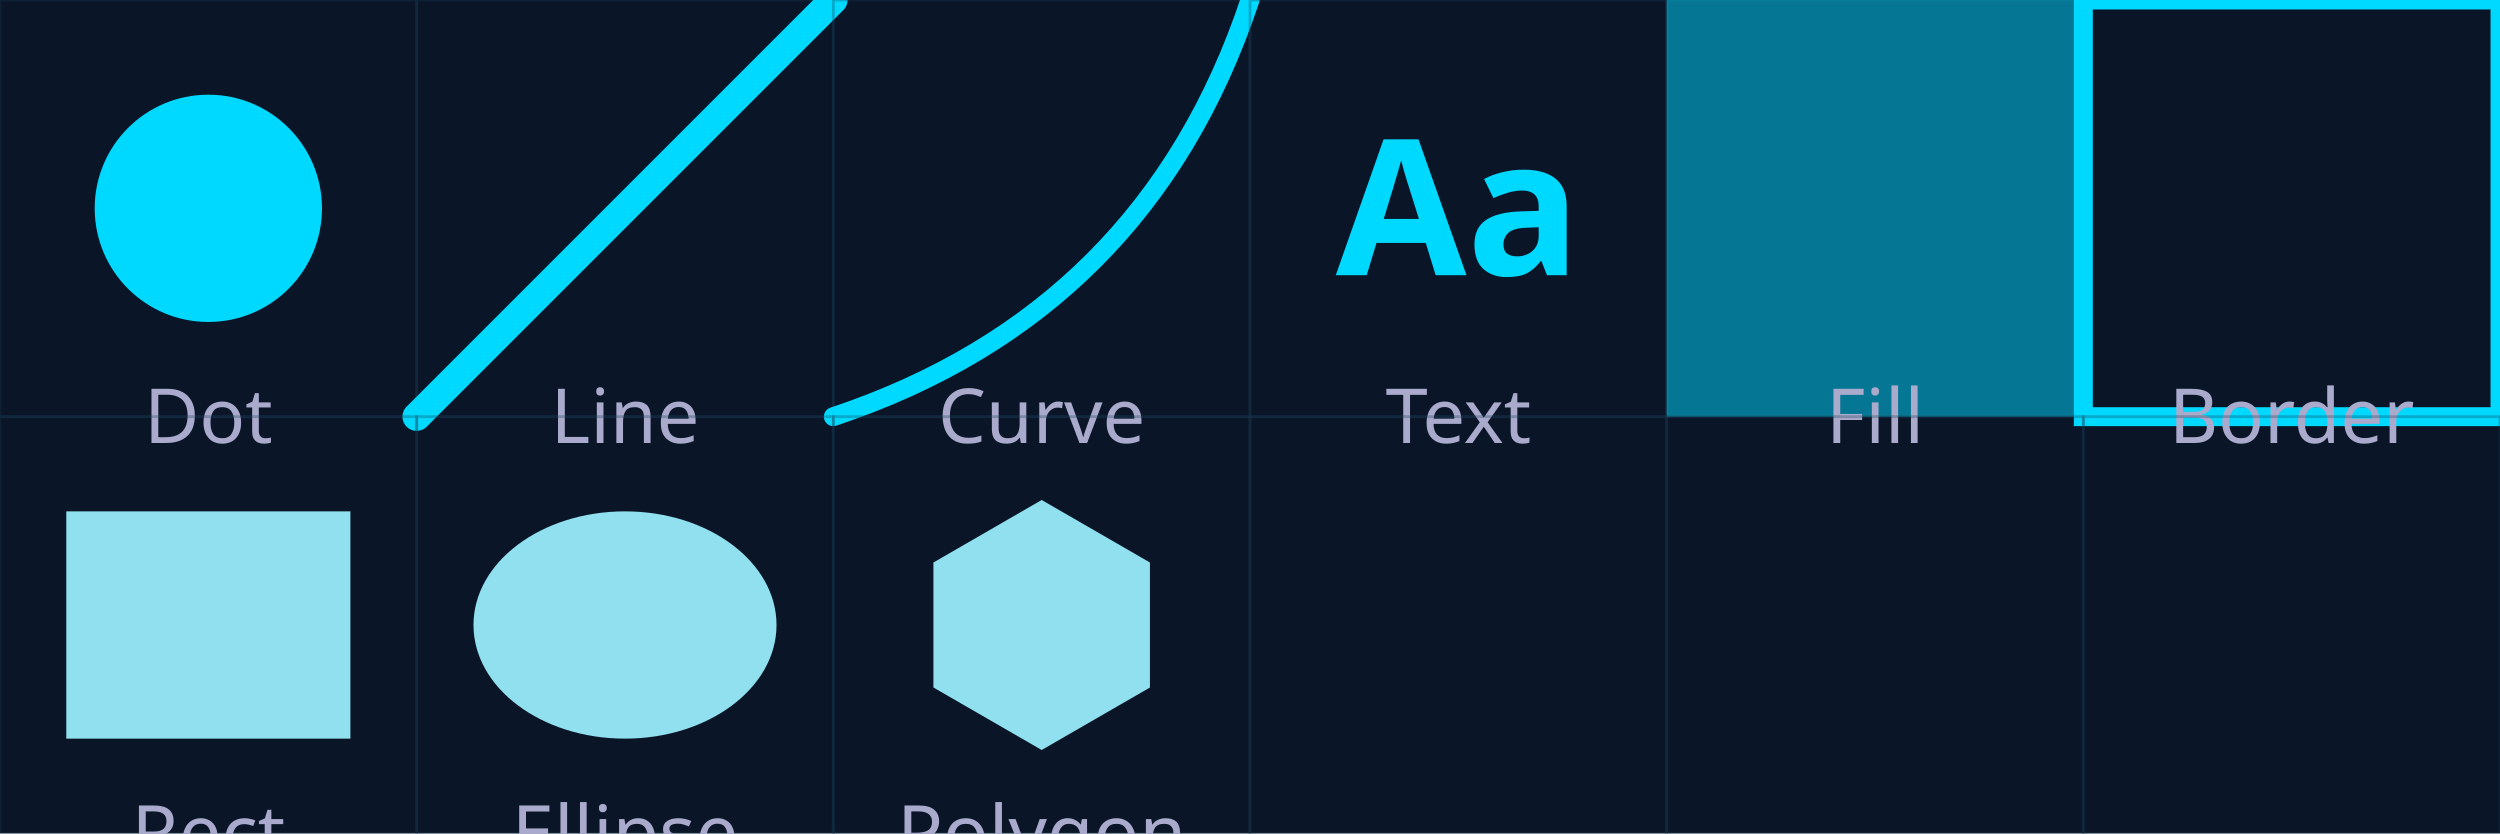
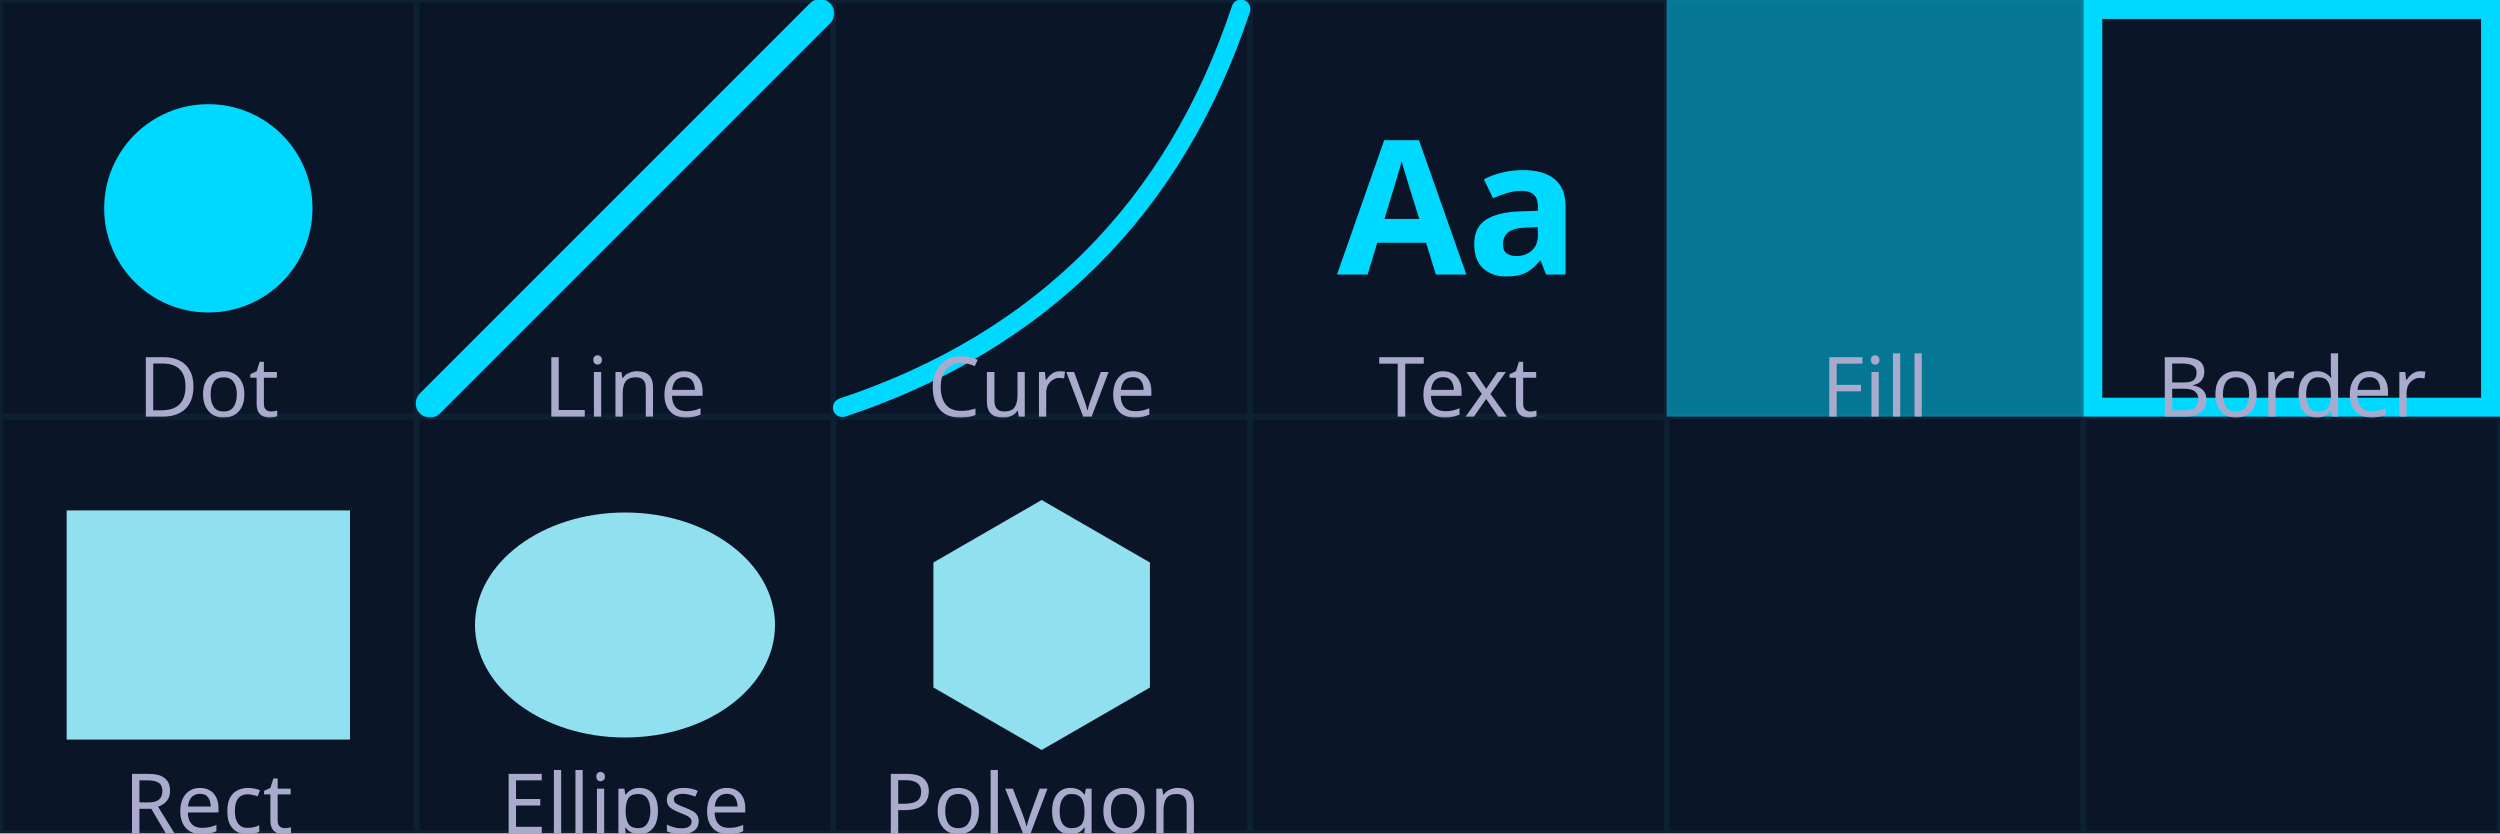
<svg xmlns="http://www.w3.org/2000/svg" width="264" height="88" viewBox="0 0 264 88">
  <rect width="100%" height="100%" fill="#0a1628" />
-   <rect x="0" y="0" width="44.0" height="44.0" fill="none" stroke="#1a3a52" stroke-width="0.3" fill-opacity="0.3" stroke-opacity="0.3" />
-   <circle cx="22.0" cy="22.0" r="12.0" fill="#00d9ff" />
-   <text x="22.0" y="44.0" font-size="8.0" font-family="sans-serif" font-style="normal" font-weight="normal" fill="#aaaacc" text-anchor="middle" dominant-baseline="middle">Dot</text>
-   <rect x="44" y="0" width="44.0" height="44.0" fill="none" stroke="#1a3a52" stroke-width="0.3" fill-opacity="0.3" stroke-opacity="0.3" />
-   <line x1="44.0" y1="44.0" x2="88.0" y2="0.0" stroke="#00d9ff" stroke-width="3.0" stroke-linecap="round" />
-   <text x="66.0" y="44.0" font-size="8.0" font-family="sans-serif" font-style="normal" font-weight="normal" fill="#aaaacc" text-anchor="middle" dominant-baseline="middle">Line</text>
-   <rect x="88" y="0" width="44.0" height="44.0" fill="none" stroke="#1a3a52" stroke-width="0.3" fill-opacity="0.3" stroke-opacity="0.3" />
-   <path d="M 88.0 44.0 Q 121.0 33.0 132.0 0.0" fill="none" stroke="#00d9ff" stroke-width="2.0" stroke-linecap="round" />
-   <text x="110.0" y="44.0" font-size="8.0" font-family="sans-serif" font-style="normal" font-weight="normal" fill="#aaaacc" text-anchor="middle" dominant-baseline="middle">Curve</text>
-   <rect x="132" y="0" width="44.0" height="44.0" fill="none" stroke="#1a3a52" stroke-width="0.3" fill-opacity="0.3" stroke-opacity="0.3" />
-   <text x="154.0" y="22.0" font-size="20.0" font-family="sans-serif" font-style="normal" font-weight="bold" fill="#00d9ff" text-anchor="middle" dominant-baseline="middle">Aa</text>
-   <text x="154.0" y="44.0" font-size="8.0" font-family="sans-serif" font-style="normal" font-weight="normal" fill="#aaaacc" text-anchor="middle" dominant-baseline="middle">Text</text>
-   <rect x="176" y="0" width="44.0" height="44.0" fill="none" stroke="#1a3a52" stroke-width="0.3" fill-opacity="0.3" stroke-opacity="0.3" />
+   <rect x="0.15" y="0.15" width="43.7" height="43.7" fill="none" stroke="#1a3a52" stroke-width="0.3" fill-opacity="0.3" stroke-opacity="0.3" />
+   <circle cx="22.0" cy="22.0" r="11.0" fill="#00d9ff" />
+   <text x="22.0" y="44.0" font-size="8.8" font-family="sans-serif" font-style="normal" font-weight="normal" fill="#aaaacc" text-anchor="middle" dominant-baseline="auto">Dot</text>
+   <rect x="44.15" y="0.15" width="43.7" height="43.7" fill="none" stroke="#1a3a52" stroke-width="0.3" fill-opacity="0.3" stroke-opacity="0.3" />
+   <line x1="45.404" y1="42.596" x2="86.596" y2="1.404" stroke="#00d9ff" stroke-width="3.0" stroke-linecap="round" />
+   <text x="66.0" y="44.0" font-size="8.8" font-family="sans-serif" font-style="normal" font-weight="normal" fill="#aaaacc" text-anchor="middle" dominant-baseline="auto">Line</text>
+   <rect x="88.15" y="0.15" width="43.7" height="43.7" fill="none" stroke="#1a3a52" stroke-width="0.3" fill-opacity="0.3" stroke-opacity="0.3" />
+   <path d="M 88.957 43.043 Q 120.522 32.522 131.043 0.957" fill="none" stroke="#00d9ff" stroke-width="2.0" stroke-linecap="round" />
+   <text x="110.0" y="44.0" font-size="8.8" font-family="sans-serif" font-style="normal" font-weight="normal" fill="#aaaacc" text-anchor="middle" dominant-baseline="auto">Curve</text>
+   <rect x="132.15" y="0.15" width="43.7" height="43.7" fill="none" stroke="#1a3a52" stroke-width="0.3" fill-opacity="0.3" stroke-opacity="0.3" />
+   <text x="154.0" y="22.0" font-size="19.8" font-family="sans-serif" font-style="normal" font-weight="bold" fill="#00d9ff" text-anchor="middle" dominant-baseline="middle">Aa</text>
+   <text x="154.0" y="44.0" font-size="8.8" font-family="sans-serif" font-style="normal" font-weight="normal" fill="#aaaacc" text-anchor="middle" dominant-baseline="auto">Text</text>
+   <rect x="176.15" y="0.15" width="43.7" height="43.7" fill="none" stroke="#1a3a52" stroke-width="0.3" fill-opacity="0.3" stroke-opacity="0.3" />
  <rect x="176" y="0" width="44.0" height="44.0" fill="#00d9ff" fill-opacity="0.5" stroke-opacity="0.5" />
-   <text x="198.0" y="44.0" font-size="8.0" font-family="sans-serif" font-style="normal" font-weight="normal" fill="#aaaacc" text-anchor="middle" dominant-baseline="middle">Fill</text>
-   <rect x="220" y="0" width="44.0" height="44.0" fill="none" stroke="#1a3a52" stroke-width="0.3" fill-opacity="0.3" stroke-opacity="0.3" />
-   <rect x="220" y="0" width="44.0" height="44.0" fill="none" stroke="#00d9ff" stroke-width="2.0" />
-   <text x="242.0" y="44.0" font-size="8.0" font-family="sans-serif" font-style="normal" font-weight="normal" fill="#aaaacc" text-anchor="middle" dominant-baseline="middle">Border</text>
-   <rect x="0" y="44" width="44.0" height="44.0" fill="none" stroke="#1a3a52" stroke-width="0.3" fill-opacity="0.3" stroke-opacity="0.3" />
-   <rect x="7.0" y="54.0" width="30.0" height="24.0" fill="#90e0ef" />
-   <text x="22.0" y="88.0" font-size="8.0" font-family="sans-serif" font-style="normal" font-weight="normal" fill="#aaaacc" text-anchor="middle" dominant-baseline="middle">Rect</text>
-   <rect x="44" y="44" width="44.0" height="44.0" fill="none" stroke="#1a3a52" stroke-width="0.3" fill-opacity="0.3" stroke-opacity="0.3" />
-   <ellipse cx="66.0" cy="66.0" rx="16.0" ry="12.0" fill="#90e0ef" />
-   <text x="66.0" y="88.0" font-size="8.0" font-family="sans-serif" font-style="normal" font-weight="normal" fill="#aaaacc" text-anchor="middle" dominant-baseline="middle">Ellipse</text>
-   <rect x="88" y="44" width="44.0" height="44.0" fill="none" stroke="#1a3a52" stroke-width="0.3" fill-opacity="0.3" stroke-opacity="0.3" />
+   <text x="198.0" y="44.0" font-size="8.8" font-family="sans-serif" font-style="normal" font-weight="normal" fill="#aaaacc" text-anchor="middle" dominant-baseline="auto">Fill</text>
+   <rect x="220.15" y="0.15" width="43.7" height="43.7" fill="none" stroke="#1a3a52" stroke-width="0.3" fill-opacity="0.3" stroke-opacity="0.3" />
+   <rect x="221.0" y="1.0" width="42.0" height="42.0" fill="none" stroke="#00d9ff" stroke-width="2.0" />
+   <text x="242.0" y="44.0" font-size="8.8" font-family="sans-serif" font-style="normal" font-weight="normal" fill="#aaaacc" text-anchor="middle" dominant-baseline="auto">Border</text>
+   <rect x="0.15" y="44.15" width="43.7" height="43.7" fill="none" stroke="#1a3a52" stroke-width="0.3" fill-opacity="0.3" stroke-opacity="0.3" />
+   <rect x="7.04" y="53.9" width="29.92" height="24.2" fill="#90e0ef" />
+   <text x="22.0" y="88.0" font-size="8.8" font-family="sans-serif" font-style="normal" font-weight="normal" fill="#aaaacc" text-anchor="middle" dominant-baseline="auto">Rect</text>
+   <rect x="44.15" y="44.15" width="43.7" height="43.7" fill="none" stroke="#1a3a52" stroke-width="0.3" fill-opacity="0.3" stroke-opacity="0.3" />
+   <ellipse cx="66.0" cy="66.0" rx="15.84" ry="11.88" fill="#90e0ef" />
+   <text x="66.0" y="88.0" font-size="8.8" font-family="sans-serif" font-style="normal" font-weight="normal" fill="#aaaacc" text-anchor="middle" dominant-baseline="auto">Ellipse</text>
+   <rect x="88.15" y="44.15" width="43.7" height="43.7" fill="none" stroke="#1a3a52" stroke-width="0.3" fill-opacity="0.3" stroke-opacity="0.3" />
  <polygon points="121.432,72.6 110.0,79.2 98.568,72.6 98.568,59.4 110.0,52.8 121.432,59.4" fill="#90e0ef" />
-   <text x="110.0" y="88.0" font-size="8.0" font-family="sans-serif" font-style="normal" font-weight="normal" fill="#aaaacc" text-anchor="middle" dominant-baseline="middle">Polygon</text>
-   <rect x="132" y="44" width="44.0" height="44.0" fill="none" stroke="#1a3a52" stroke-width="0.3" fill-opacity="0.3" stroke-opacity="0.3" />
-   <text x="154.0" y="88.0" font-size="8.0" font-family="sans-serif" font-style="normal" font-weight="normal" fill="#aaaacc" text-anchor="middle" dominant-baseline="middle">  </text>
-   <rect x="176" y="44" width="44.0" height="44.0" fill="none" stroke="#1a3a52" stroke-width="0.3" fill-opacity="0.3" stroke-opacity="0.3" />
-   <text x="198.0" y="88.0" font-size="8.0" font-family="sans-serif" font-style="normal" font-weight="normal" fill="#aaaacc" text-anchor="middle" dominant-baseline="middle">  </text>
-   <rect x="220" y="44" width="44.0" height="44.0" fill="none" stroke="#1a3a52" stroke-width="0.3" fill-opacity="0.3" stroke-opacity="0.3" />
-   <text x="242.0" y="88.0" font-size="8.0" font-family="sans-serif" font-style="normal" font-weight="normal" fill="#aaaacc" text-anchor="middle" dominant-baseline="middle">  </text>
+   <text x="110.0" y="88.0" font-size="8.8" font-family="sans-serif" font-style="normal" font-weight="normal" fill="#aaaacc" text-anchor="middle" dominant-baseline="auto">Polygon</text>
+   <rect x="132.15" y="44.15" width="43.7" height="43.7" fill="none" stroke="#1a3a52" stroke-width="0.3" fill-opacity="0.3" stroke-opacity="0.3" />
+   <text x="154.0" y="88.0" font-size="8.8" font-family="sans-serif" font-style="normal" font-weight="normal" fill="#aaaacc" text-anchor="middle" dominant-baseline="auto">  </text>
+   <rect x="176.15" y="44.15" width="43.7" height="43.7" fill="none" stroke="#1a3a52" stroke-width="0.3" fill-opacity="0.3" stroke-opacity="0.3" />
+   <text x="198.0" y="88.0" font-size="8.8" font-family="sans-serif" font-style="normal" font-weight="normal" fill="#aaaacc" text-anchor="middle" dominant-baseline="auto">  </text>
+   <rect x="220.15" y="44.15" width="43.7" height="43.7" fill="none" stroke="#1a3a52" stroke-width="0.3" fill-opacity="0.3" stroke-opacity="0.3" />
+   <text x="242.0" y="88.0" font-size="8.8" font-family="sans-serif" font-style="normal" font-weight="normal" fill="#aaaacc" text-anchor="middle" dominant-baseline="auto">  </text>
</svg>
